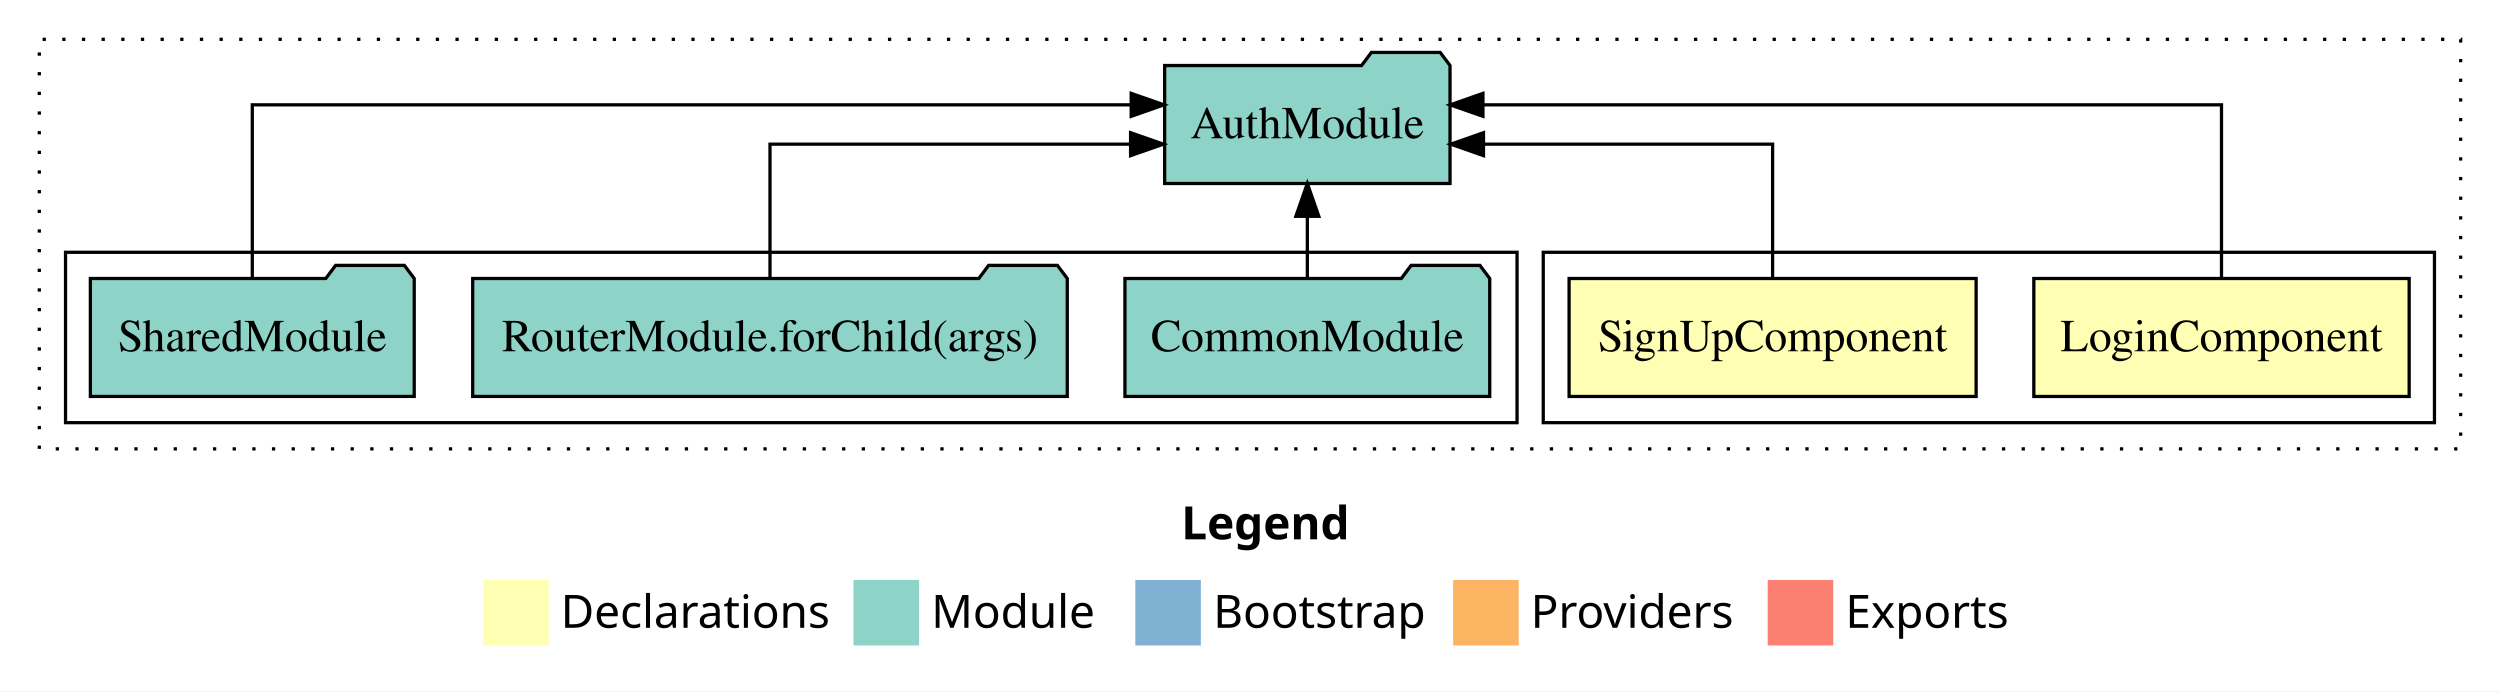
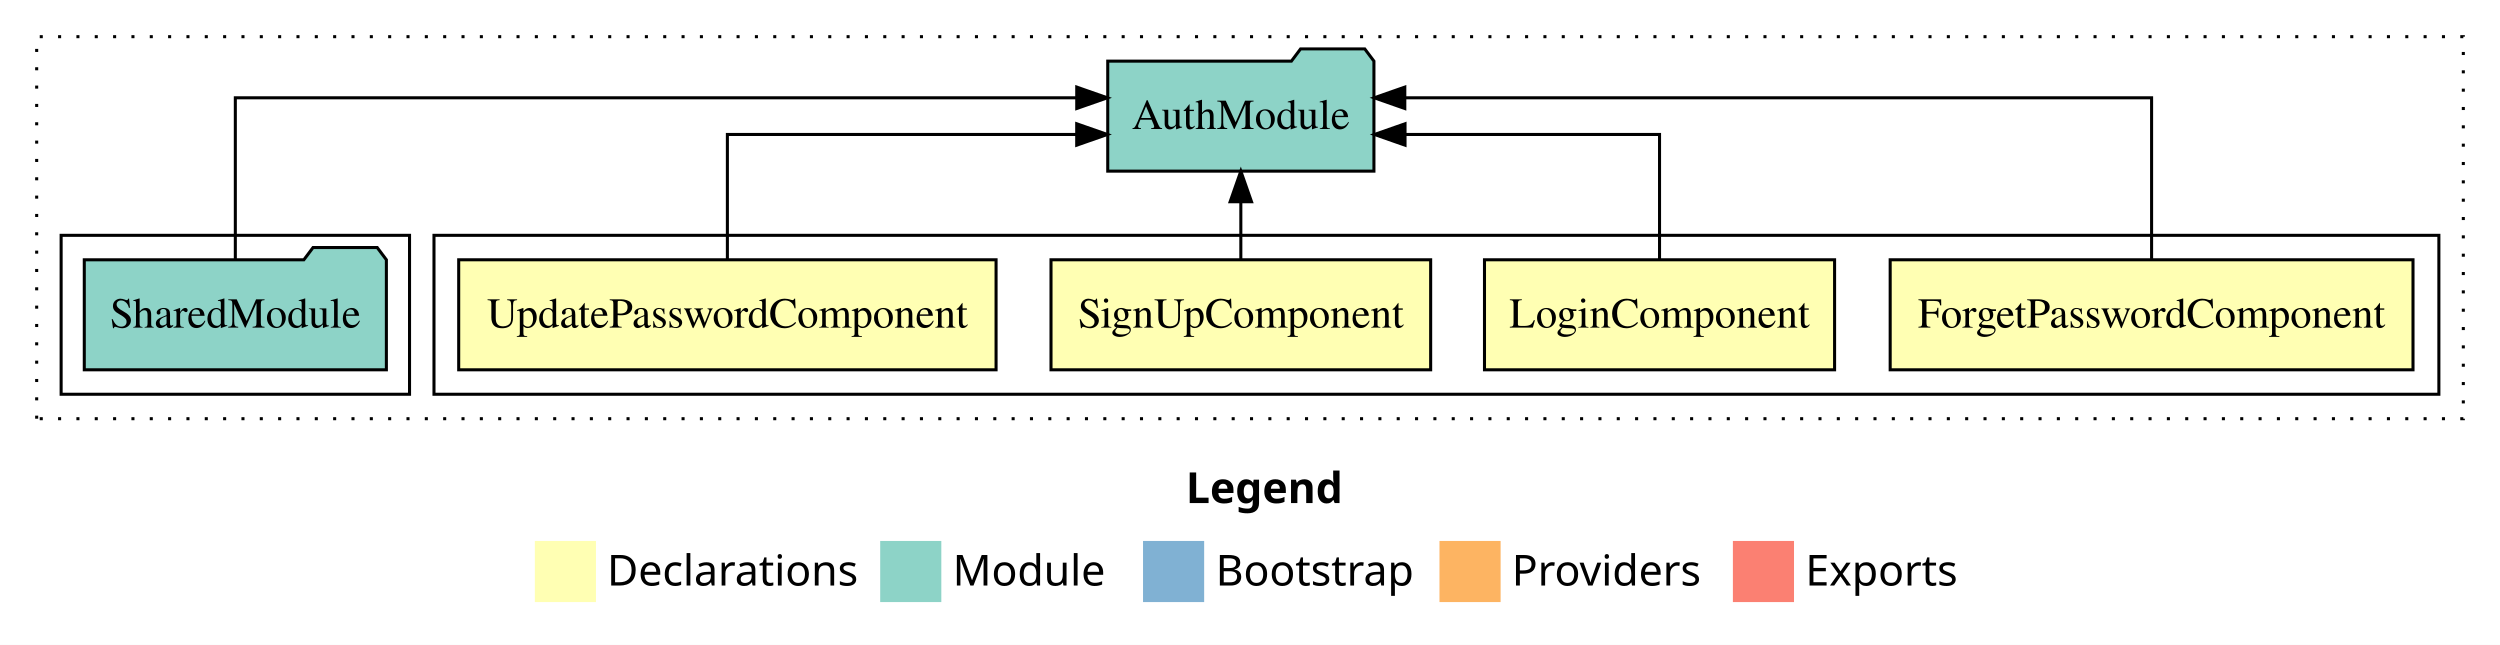
- <svg xmlns="http://www.w3.org/2000/svg" width="763pt" height="211pt" viewBox="0.00 0.00 763.00 211.00">
+ <svg xmlns="http://www.w3.org/2000/svg" width="818pt" height="211pt" viewBox="0.00 0.00 818.00 211.00">
  <g id="graph0" class="graph" transform="scale(1 1) rotate(0) translate(4 207)">
-     <polygon fill="#ffffff" stroke="transparent" points="-4,4 -4,-207 759,-207 759,4 -4,4" />
-     <text text-anchor="start" x="356.509" y="-42.4" font-family="sans-serif" font-weight="bold" font-size="14.00" fill="#000000">Legend</text>
-     <polygon fill="#ffffb3" stroke="transparent" points="143.5,-10 143.5,-30 163.5,-30 163.5,-10 143.5,-10" />
-     <text text-anchor="start" x="167.129" y="-15.4" font-family="sans-serif" font-size="14.00" fill="#000000">  Declarations</text>
-     <polygon fill="#8dd3c7" stroke="transparent" points="256.5,-10 256.5,-30 276.5,-30 276.5,-10 256.5,-10" />
-     <text text-anchor="start" x="280.225" y="-15.4" font-family="sans-serif" font-size="14.00" fill="#000000">  Module</text>
-     <polygon fill="#80b1d3" stroke="transparent" points="342.5,-10 342.5,-30 362.5,-30 362.5,-10 342.5,-10" />
-     <text text-anchor="start" x="366.281" y="-15.4" font-family="sans-serif" font-size="14.00" fill="#000000">  Bootstrap</text>
-     <polygon fill="#fdb462" stroke="transparent" points="439.5,-10 439.5,-30 459.5,-30 459.5,-10 439.5,-10" />
-     <text text-anchor="start" x="463.173" y="-15.4" font-family="sans-serif" font-size="14.00" fill="#000000">  Providers</text>
-     <polygon fill="#fb8072" stroke="transparent" points="535.5,-10 535.5,-30 555.5,-30 555.5,-10 535.5,-10" />
-     <text text-anchor="start" x="559.226" y="-15.4" font-family="sans-serif" font-size="14.00" fill="#000000">  Exports</text>
+     <polygon fill="#ffffff" stroke="transparent" points="-4,4 -4,-207 814,-207 814,4 -4,4" />
+     <text text-anchor="start" x="384.009" y="-42.4" font-family="sans-serif" font-weight="bold" font-size="14.00" fill="#000000">Legend</text>
+     <polygon fill="#ffffb3" stroke="transparent" points="171,-10 171,-30 191,-30 191,-10 171,-10" />
+     <text text-anchor="start" x="194.629" y="-15.4" font-family="sans-serif" font-size="14.00" fill="#000000">  Declarations</text>
+     <polygon fill="#8dd3c7" stroke="transparent" points="284,-10 284,-30 304,-30 304,-10 284,-10" />
+     <text text-anchor="start" x="307.725" y="-15.4" font-family="sans-serif" font-size="14.00" fill="#000000">  Module</text>
+     <polygon fill="#80b1d3" stroke="transparent" points="370,-10 370,-30 390,-30 390,-10 370,-10" />
+     <text text-anchor="start" x="393.781" y="-15.4" font-family="sans-serif" font-size="14.00" fill="#000000">  Bootstrap</text>
+     <polygon fill="#fdb462" stroke="transparent" points="467,-10 467,-30 487,-30 487,-10 467,-10" />
+     <text text-anchor="start" x="490.673" y="-15.4" font-family="sans-serif" font-size="14.00" fill="#000000">  Providers</text>
+     <polygon fill="#fb8072" stroke="transparent" points="563,-10 563,-30 583,-30 583,-10 563,-10" />
+     <text text-anchor="start" x="586.726" y="-15.4" font-family="sans-serif" font-size="14.00" fill="#000000">  Exports</text>
    <g id="clust1" class="cluster">
-       <polygon fill="none" stroke="#000000" stroke-dasharray="1,5" points="8,-70 8,-195 747,-195 747,-70 8,-70" />
+       <polygon fill="none" stroke="#000000" stroke-dasharray="1,5" points="8,-70 8,-195 802,-195 802,-70 8,-70" />
    </g>
    <g id="clust2" class="cluster">
-       <polygon fill="none" stroke="#000000" points="467,-78 467,-130 739,-130 739,-78 467,-78" />
+       <polygon fill="none" stroke="#000000" points="138,-78 138,-130 794,-130 794,-78 138,-78" />
    </g>
-     <g id="clust5" class="cluster">
-       <polygon fill="none" stroke="#000000" points="16,-78 16,-130 459,-130 459,-78 16,-78" />
+     <g id="clust7" class="cluster">
+       <polygon fill="none" stroke="#000000" points="16,-78 16,-130 130,-130 130,-78 16,-78" />
    </g>
    <g id="node1" class="node">
-       <polygon fill="#ffffb3" stroke="#000000" points="731.276,-122 616.724,-122 616.724,-86 731.276,-86 731.276,-122" />
-       <text text-anchor="middle" x="674" y="-99.8" font-family="Times,serif" font-size="14.00" fill="#000000">LoginComponent</text>
+       <polygon fill="#ffffb3" stroke="#000000" points="785.535,-122 614.465,-122 614.465,-86 785.535,-86 785.535,-122" />
+       <text text-anchor="middle" x="700" y="-99.8" font-family="Times,serif" font-size="14.00" fill="#000000">ForgetPasswordComponent</text>
+     </g>
+     <g id="node5" class="node">
+       <polygon fill="#8dd3c7" stroke="#000000" points="445.548,-187 442.548,-191 421.548,-191 418.548,-187 358.452,-187 358.452,-151 445.548,-151 445.548,-187" />
+       <text text-anchor="middle" x="402" y="-164.8" font-family="Times,serif" font-size="14.00" fill="#000000">AuthModule</text>
+     </g>
+     <g id="edge1" class="edge">
+       <path fill="none" stroke="#000000" d="M700,-122.284C700,-143.321 700,-175 700,-175 700,-175 455.651,-175 455.651,-175" />
+       <polygon fill="#000000" stroke="#000000" points="455.651,-171.5 445.651,-175 455.651,-178.5 455.651,-171.5" />
+     </g>
+     <g id="node2" class="node">
+       <polygon fill="#ffffb3" stroke="#000000" points="596.276,-122 481.724,-122 481.724,-86 596.276,-86 596.276,-122" />
+       <text text-anchor="middle" x="539" y="-99.8" font-family="Times,serif" font-size="14.00" fill="#000000">LoginComponent</text>
+     </g>
+     <g id="edge2" class="edge">
+       <path fill="none" stroke="#000000" d="M539,-122.022C539,-139.373 539,-163 539,-163 539,-163 455.724,-163 455.724,-163" />
+       <polygon fill="#000000" stroke="#000000" points="455.724,-159.5 445.724,-163 455.724,-166.5 455.724,-159.5" />
    </g>
    <g id="node3" class="node">
-       <polygon fill="#8dd3c7" stroke="#000000" points="438.548,-187 435.548,-191 414.548,-191 411.548,-187 351.452,-187 351.452,-151 438.548,-151 438.548,-187" />
-       <text text-anchor="middle" x="395" y="-164.8" font-family="Times,serif" font-size="14.00" fill="#000000">AuthModule</text>
+       <polygon fill="#ffffb3" stroke="#000000" points="464.112,-122 339.888,-122 339.888,-86 464.112,-86 464.112,-122" />
+       <text text-anchor="middle" x="402" y="-99.8" font-family="Times,serif" font-size="14.00" fill="#000000">SignUpComponent</text>
    </g>
-     <g id="edge1" class="edge">
-       <path fill="none" stroke="#000000" d="M674,-122.284C674,-143.321 674,-175 674,-175 674,-175 448.594,-175 448.594,-175" />
-       <polygon fill="#000000" stroke="#000000" points="448.594,-171.5 438.594,-175 448.594,-178.5 448.594,-171.5" />
-     </g>
-     <g id="node2" class="node">
-       <polygon fill="#ffffb3" stroke="#000000" points="599.112,-122 474.888,-122 474.888,-86 599.112,-86 599.112,-122" />
-       <text text-anchor="middle" x="537" y="-99.8" font-family="Times,serif" font-size="14.00" fill="#000000">SignUpComponent</text>
-     </g>
-     <g id="edge2" class="edge">
-       <path fill="none" stroke="#000000" d="M537,-122.022C537,-139.373 537,-163 537,-163 537,-163 448.763,-163 448.763,-163" />
-       <polygon fill="#000000" stroke="#000000" points="448.763,-159.5 438.763,-163 448.763,-166.5 448.763,-159.5" />
+     <g id="edge3" class="edge">
+       <path fill="none" stroke="#000000" d="M402,-122.106C402,-122.106 402,-140.991 402,-140.991" />
+       <polygon fill="#000000" stroke="#000000" points="398.5,-140.991 402,-150.991 405.5,-140.991 398.5,-140.991" />
    </g>
    <g id="node4" class="node">
-       <polygon fill="#8dd3c7" stroke="#000000" points="450.668,-122 447.668,-126 426.668,-126 423.668,-122 339.332,-122 339.332,-86 450.668,-86 450.668,-122" />
-       <text text-anchor="middle" x="395" y="-99.8" font-family="Times,serif" font-size="14.00" fill="#000000">CommonModule</text>
-     </g>
-     <g id="edge3" class="edge">
-       <path fill="none" stroke="#000000" d="M395,-122.106C395,-122.106 395,-140.991 395,-140.991" />
-       <polygon fill="#000000" stroke="#000000" points="391.5,-140.991 395,-150.991 398.5,-140.991 391.5,-140.991" />
-     </g>
-     <g id="node5" class="node">
-       <polygon fill="#8dd3c7" stroke="#000000" points="321.732,-122 318.732,-126 297.732,-126 294.732,-122 140.268,-122 140.268,-86 321.732,-86 321.732,-122" />
-       <text text-anchor="middle" x="231" y="-99.8" font-family="Times,serif" font-size="14.00" fill="#000000">RouterModule.forChild(args)</text>
+       <polygon fill="#ffffb3" stroke="#000000" points="321.913,-122 146.087,-122 146.087,-86 321.913,-86 321.913,-122" />
+       <text text-anchor="middle" x="234" y="-99.8" font-family="Times,serif" font-size="14.00" fill="#000000">UpdatePasswordComponent</text>
    </g>
    <g id="edge4" class="edge">
-       <path fill="none" stroke="#000000" d="M231,-122.022C231,-139.373 231,-163 231,-163 231,-163 341.051,-163 341.051,-163" />
-       <polygon fill="#000000" stroke="#000000" points="341.051,-166.5 351.051,-163 341.051,-159.5 341.051,-166.5" />
+       <path fill="none" stroke="#000000" d="M234,-122.022C234,-139.373 234,-163 234,-163 234,-163 348.298,-163 348.298,-163" />
+       <polygon fill="#000000" stroke="#000000" points="348.299,-166.5 358.298,-163 348.298,-159.5 348.299,-166.5" />
    </g>
    <g id="node6" class="node">
      <polygon fill="#8dd3c7" stroke="#000000" points="122.423,-122 119.423,-126 98.423,-126 95.423,-122 23.577,-122 23.577,-86 122.423,-86 122.423,-122" />
      <text text-anchor="middle" x="73" y="-99.8" font-family="Times,serif" font-size="14.00" fill="#000000">SharedModule</text>
    </g>
    <g id="edge5" class="edge">
-       <path fill="none" stroke="#000000" d="M73,-122.284C73,-143.321 73,-175 73,-175 73,-175 341.238,-175 341.238,-175" />
-       <polygon fill="#000000" stroke="#000000" points="341.239,-178.5 351.238,-175 341.238,-171.5 341.239,-178.5" />
+       <path fill="none" stroke="#000000" d="M73,-122.284C73,-143.321 73,-175 73,-175 73,-175 348.311,-175 348.311,-175" />
+       <polygon fill="#000000" stroke="#000000" points="348.311,-178.5 358.311,-175 348.311,-171.5 348.311,-178.5" />
    </g>
  </g>
</svg>
